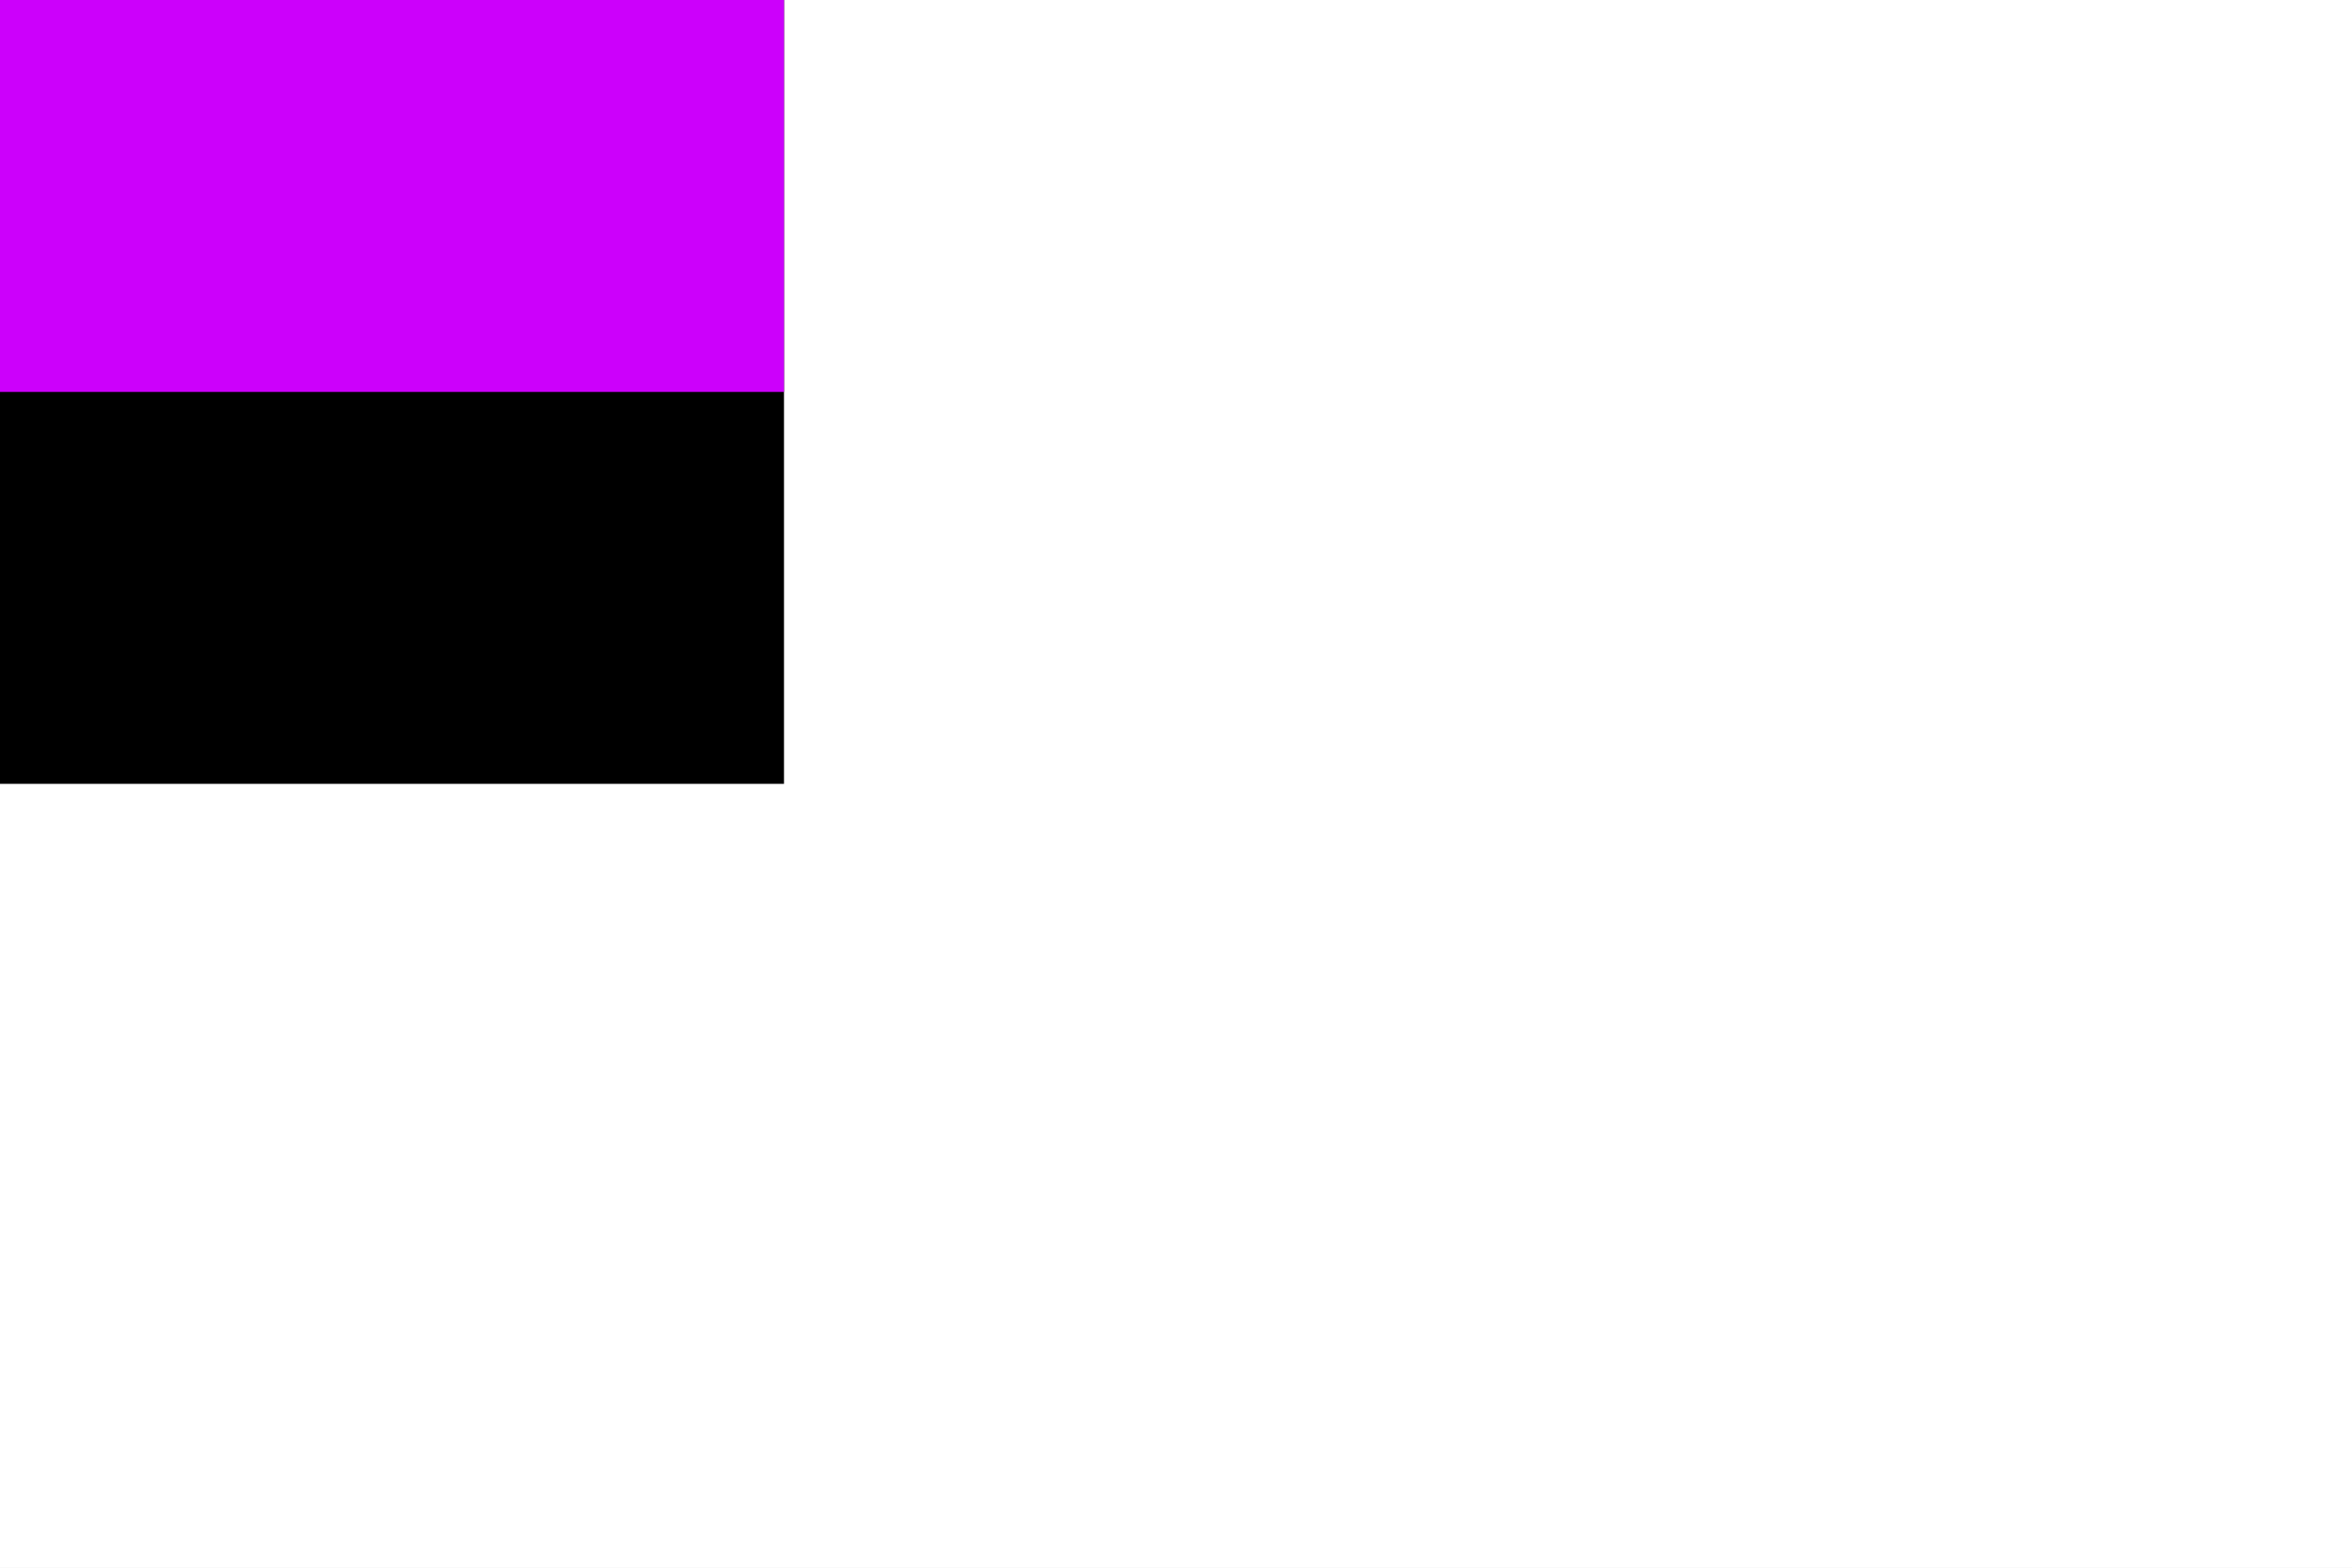
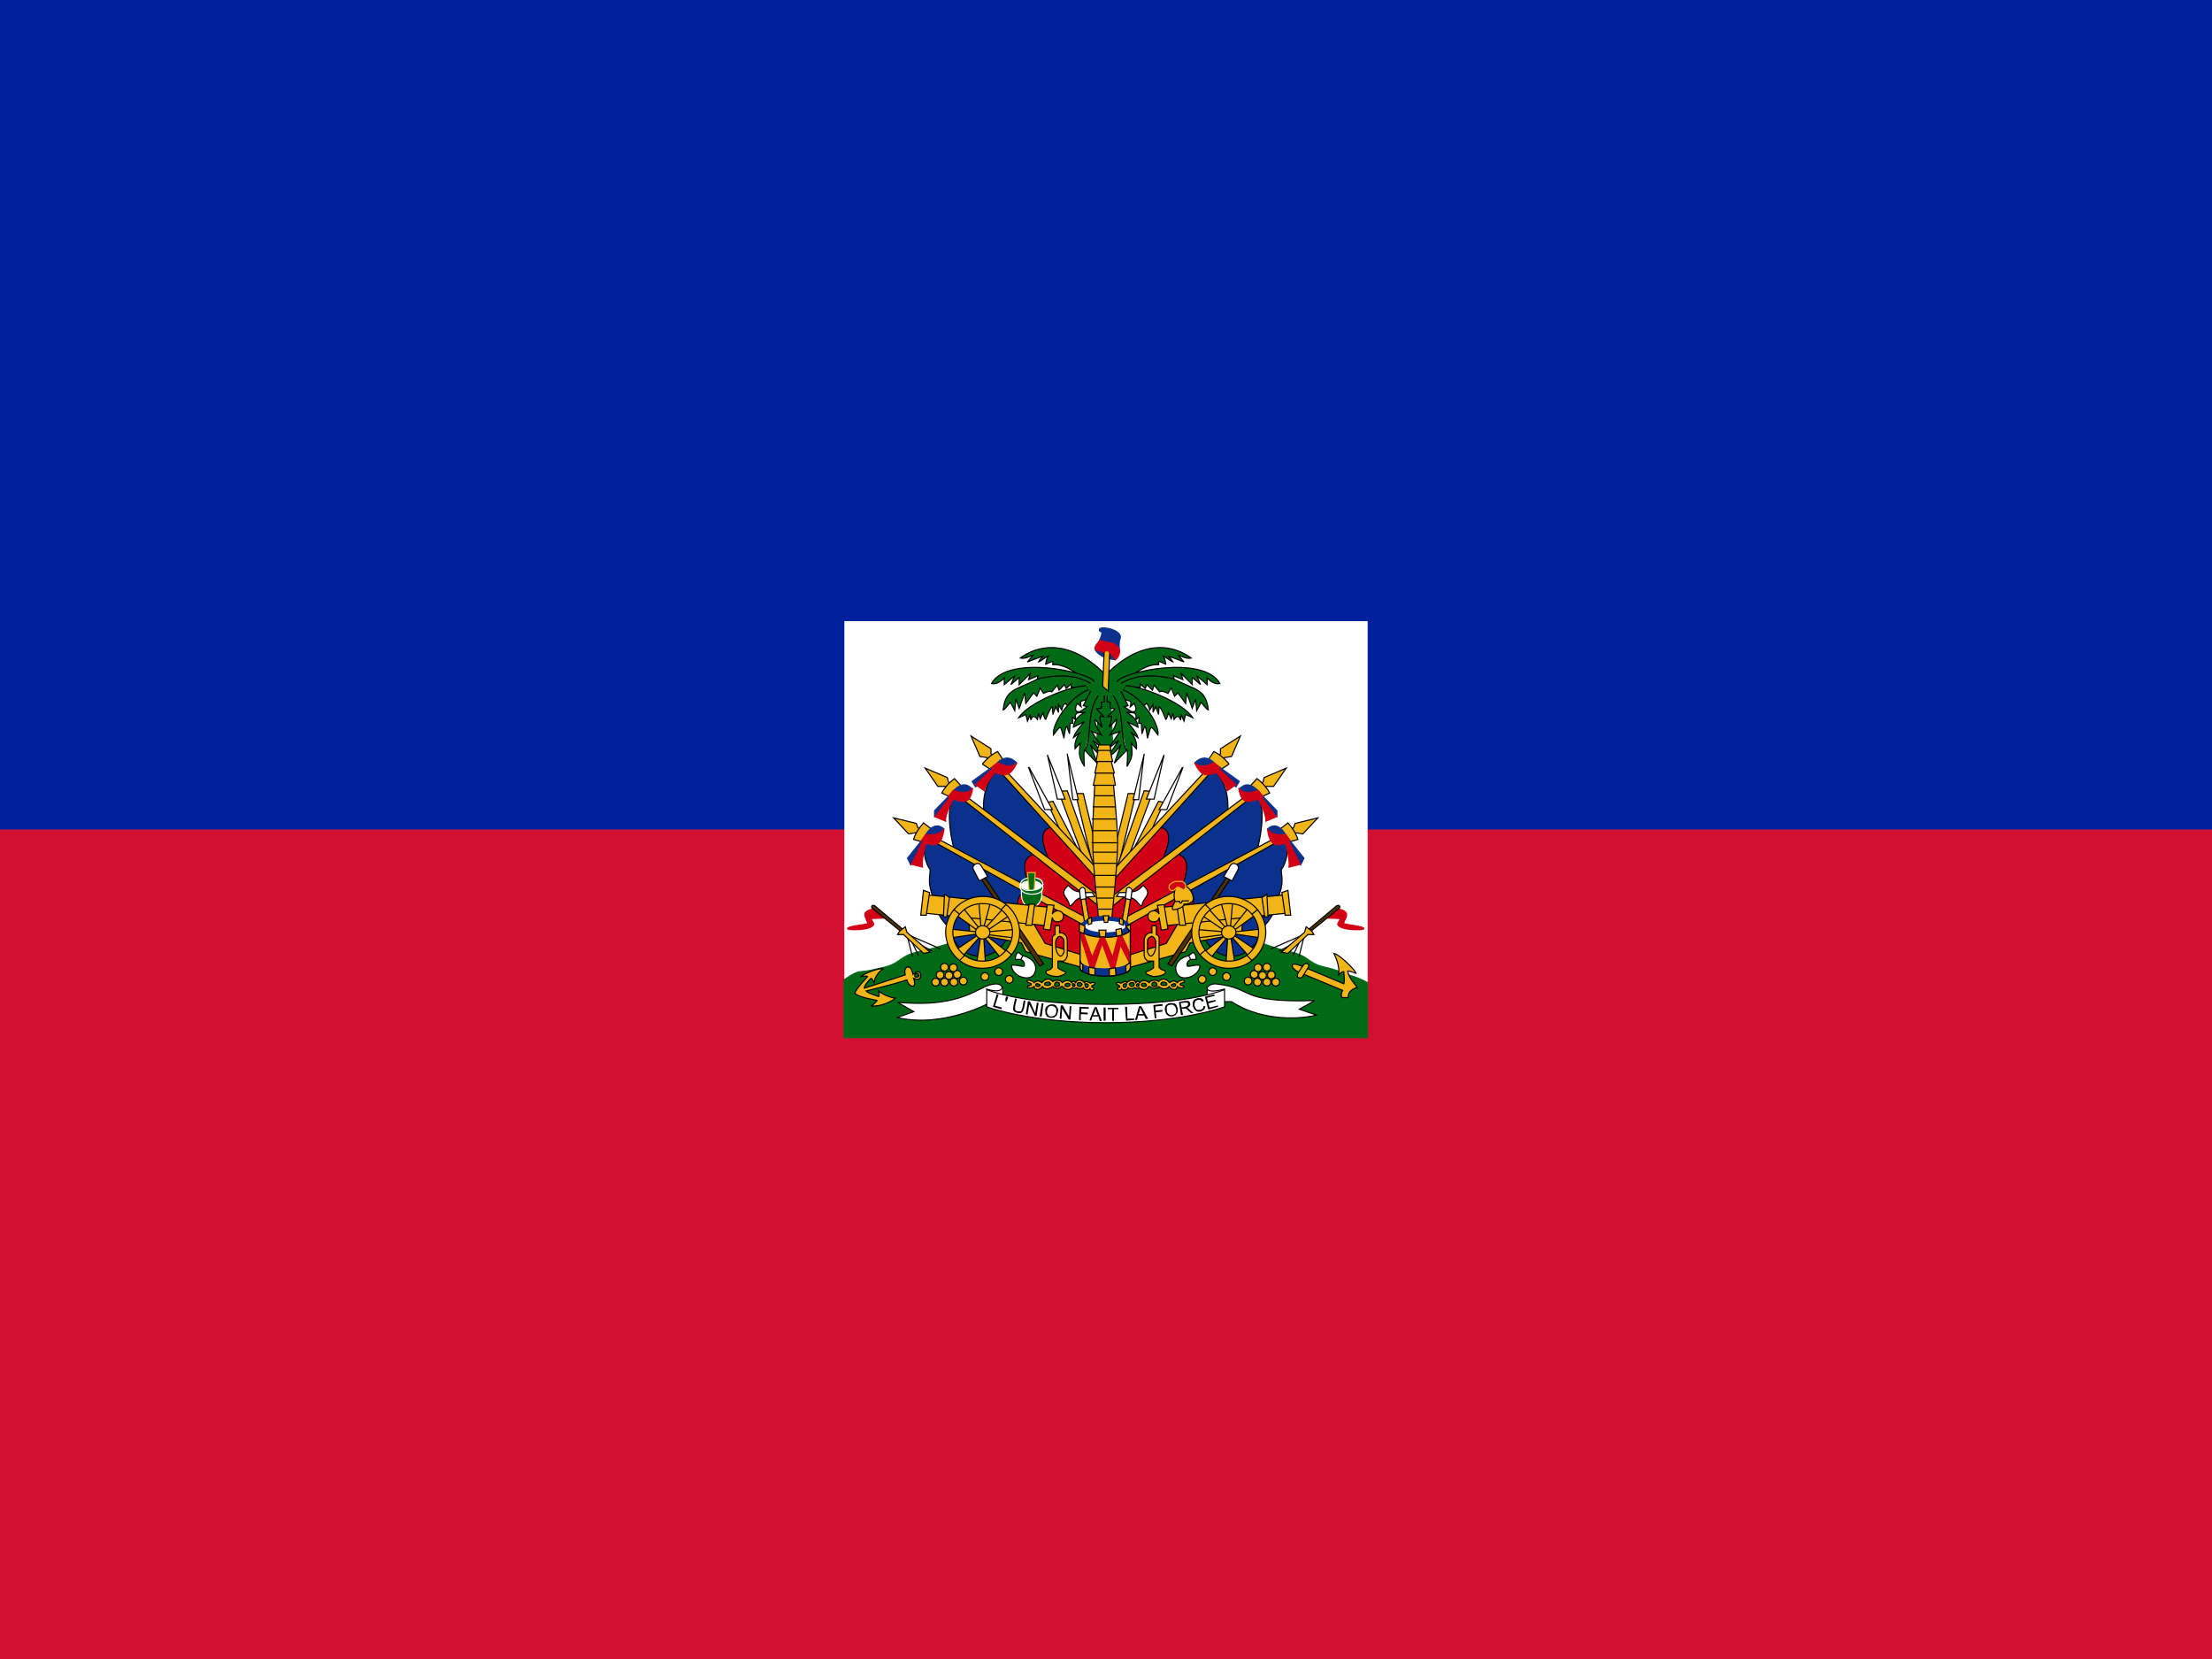
- <svg xmlns="http://www.w3.org/2000/svg" width="600" height="400">
-   <rect style="fill:#ffffff" width="600" height="400" />
-   <rect width="200" height="200" />
-   <rect style="fill:#cc00fb" width="200" height="100" />
+ <svg xmlns="http://www.w3.org/2000/svg" xmlns:xlink="http://www.w3.org/1999/xlink" id="flag-icons-ht" viewBox="0 0 640 480">
+   <path fill="#d21034" d="M0 0h640v480H0z" />
+   <path fill="#00209f" d="M0 0h640v240H0z" />
+   <g fill="#f1b517" stroke="#000" stroke-width=".2">
+     <path fill="#fff" stroke="none" d="M244.3 179.7h151.4v120.5H244.3z" />
+     <path fill="#016a16" stroke="#016a16" stroke-width=".3" d="m350.5 266.8-31 1-30.7.3s-15.8 5.8-22.3 7.1-5.6 3.4-10.5 4.6c-4 .9-4.5 1.1-6.8 1.3-1.5 0-3.2 1.2-5 2.4v16.7h151.5v-15.9q-2.4-1.3-4.8-2c-2.2-.8-3.7-1.6-7.7-2.5-5-1.1-4.2-3.3-10.6-4.6-6.5-1.3-22.1-8.4-22.1-8.4z" />
+     <g transform="translate(-80)scale(1.6)">
+       <g id="ht-a">
+         <path d="M244.5 143.5h1.4l2.6 10.7-.6 3.4z" />
+         <path fill="#fff" d="m243 136.3 1 8.3h1l-2-8.2z" />
+         <path d="m245.7 154.6-4.3-11.5 1.6-.1 5 14z" />
+         <path fill="#fff" d="m239.4 136.5 1.8 8h1.4z" />
+         <path d="m241.9 150.6-2.5-5.5 1-.2 4.7 9z" />
+         <path fill="#fff" d="m236 138.8 2.9 7.6h1.4l-4.2-7.6z" />
+         <path fill="#0a328c" d="m242.3 151.4-11.5-12.5c-3.6 2.8-2.9 8-2.9 8l13 10.2z" />
+         <path fill="#d20014" d="m248.9 158.2-8.5-8.6c-3.6.2-.8 5.5-.6 6.2l9 7.7z" />
+         <path d="M248.1 156.8 230.6 138l-.7.5 18.6 20.6zm-18.5-20-.4-.5v-.9l-3.6-2.3 1.6 3.7 1.3.2.3.4z" />
+         <path d="M227.7 138.1a8 8 0 0 1 2.7-2.2l1 1.5-2.2 1.8-1.5-1z" />
+         <path fill="#0a328c" stroke="#0a328c" d="m225.8 141.3.6 1c.4-.1 4-3.5 4-3.5h2.7l.7-.9c-2-2-3.7.3-3.7.3z" />
+         <path fill="#d20014" stroke="#d20014" d="M228 143c0-1 1.8-3.2 2-3.3 1.3.4 2.5 1.2 3.9-1.8-1.2 1.4-3.5 0-3.5 0l-1 .8v.4l-3 2.8z" />
+         <path fill="#0a328c" d="m237.3 154.7-14.4-11.4c-2.5 2.5-.4 10.2-.4 10.2l14 7.6.7-6.4z" />
+         <path fill="#d20014" d="m249.2 164-11.9-9.6c-4 .6-.8 6.5-.6 7.2l12.5 6.8z" />
+         <path d="m248.7 162-25.6-19.2-.5.6 26.8 21zm-26.8-20.2-.4-.4-.2-.8-4-1.7 2.3 3.3h1.3l.4.4z" />
+         <path d="M220.3 143.4a8 8 0 0 1 2.3-2.6l1.2 1.3-1.8 2.1z" />
+         <path fill="#0a328c" stroke="#0a328c" d="M219 146.6v1.1c.4-.2 3.7-3.7 3.7-3.7l2.5-.5.6-.8c-1.8-2.1-3.7.7-3.7.7z" />
+         <path fill="#d20014" stroke="#d20014" d="M221 148.5c-.2-1 1.2-3.8 1.4-4 1.6.5 3 1.2 3.5-2-1 1.6-3.5.4-3.5.4l-.8 1v.5l-2.5 3.3z" />
+         <path fill="#0a328c" d="m236.2 161.7-18.5-10.5c-1.3 2.3-.1 5.5.5 6 0 1.5-.6 2.3.7 5.5q.6 3.2 2.7 5c1.6 6.4 8.2 6.9 10.7 1.6z" />
+         <path fill="#d20014" d="m248.3 168.5-12.5-7.3c-4 .5 0 8 .3 8.7l12.2 4.3z" />
+         <path d="m246.2 165.8-28.3-15-.5.6 30 16.7zM216.5 150l-.5-.3-.3-.8-4.1-1 2.7 2.9 1.2-.2.6.3z" />
+         <path d="M215.2 151.8q.4-1.4 1.8-3l1.4 1.1-1.4 2.4z" />
+         <path fill="#0a328c" stroke="#0a328c" d="m214.1 155.2.6 1.2 3-4.6 2.5-.9.5-1c-2-1.8-3.5 1.4-3.5 1.4z" />
+         <path fill="#d20014" stroke="#d20014" d="M216.8 156.8c-.2-1 .5-4.2.7-4.3 1.5.5 2.8.6 3.2-2.6-1 1.5-3.3 1-3.3 1l-.7 1 .1.4-2 4z" />
+       </g>
+       <use xlink:href="#ht-a" width="100%" height="100%" transform="matrix(-1 0 0 1 499.9 0)" />
+     </g>
+     <g transform="translate(-80)scale(1.6)">
+       <path fill="#016a16" stroke="#016a16" d="m248.8 125.6-.5 9h2.9l-.4-9 3-.3-.3-3.6-7.5.3v3.2z" />
+       <g id="ht-b" fill="#016a16">
+         <path d="M249.8 121.9c-7.8-7.8-13.9-4-15.3-2.9 1 .2 1.8-.4 2.3-.5l-1 1.2s2.5-1 2.8-1c-.4.3-.8 1-.8 1 .2 0 1.6-1.1 1.8-1.1-.4.4-.5 1.5-.5 1.5l1.2-.5c.3.2-.1.6.1.6 2-.2 4.7 1.7 5 2.3" />
+         <path d="M247.9 123.3c-.8-1.8-15.6-5-18.6.3 1.2.3 2.3-1 2.3-1v1.2l1.9-1.6-.7 1.6 1.5-1.3v1.3l2-2-.3 1.1 1.7-.7-.2 1" />
+         <path d="M247.2 123.6c-3.8-2.5-9.6-.8-9.6-.8-3.8 2-5.8 1.7-6.2 5.6.3-.1 1.3-1.4 1.3-1.4l.8 1.5.2-2.1.6 1.7 1-2.8.2 1.9 1.4-1.9.6.6.6-1.5.6 1s1-.6 1.5-.3l1-1.2.3.9 1-1 .3.7.9-.8v.6h3" />
+         <path d="M246.4 124c-2.7 0-10.3 2.9-12.2 5.8l1.3-.6.3 1.2.5-1.2.1 1q.4-1.2 1.2-.1l.2-1.1.3 1 .5-1.1s.3 1.2.5 1.2c0 0 .8-2.2 1.2-2.3l.1 1.4.5-1.4.5 1v-1.4l.6 1s.2-1 .6-1.2l.8.7 3.4-2.5" />
+         <path d="M246.9 124.7c-3.5 1.3-6.7 6.2-6.4 8.2 1.5-2 1.2-1.7 1.9.6 0 0 .2-2 .5-2.2l.5 1.4.1-1.9h.5l-.1-1.1.7.5c-.2-.7-.3-.9.4-1.5 0 0-1 .1-.2-1.5l.7.6s-.2-.7 0-1l2.6-.8" />
+         <path d="m247.2 125-1.3 2.6.7.2-1.6 1.1 1.3-.1s-2 .7-2.2 2.7l2-1s-1.7 1.8-2 2.9l1.3-1s-1.2 1.2-1 3l.9-1c-.2 2.3-.2 2.5.8 4.2 0 0-.2-2.6 0-3l2.3 2.4-1.2-3.3s1.4 2 2.2 1.9l-1.8-2.7 1.8 1.4-2-3 1.8.6s-1.3-1.7-1.2-2.8l1.3 1.4s-.5-1.5-.4-2l.7.1-1.3-1.4.9-.2-.1-1 .6-.1v-1.1m-1.1 0c-2.2 3-1.1 7.5-2.4 9.9" />
+       </g>
+       <use xlink:href="#ht-b" width="100%" height="100%" transform="matrix(-1 0 0 1 499.9 0)" />
+       <path d="M251 166.5s1.1-10 1.1-14.2c0-3.4-.8-10.8-.8-10.8H248s-.5 7.4-.4 10.8c0 4.2 1.1 14.2 1.1 14.2z" />
+       <path d="M247.7 142h4l-.5-2.7h-2.9z" />
+       <path d="M248 139.8h3.5l-.7-2.7h-2.2z" />
+       <path d="M248.2 137.7h3l-.6-2.7h-1.9z" />
+       <path d="M250.7 134.7h-2l-.3 1h2.5zm.4 29.7h-2.6m2.8-2h-3m3.4-2h-3.8m4-2.1h-4m4-2.2h-4.1m4.2-2h-4.4m4.4-1.7h-4.6m4.6-2.2h-4.6m4.5-2.1h-4.5m4.3-2.2h-4.1m3.9-2h-3.7" />
+       <path fill="#0a328c" stroke="#0a328c" d="M250 119c-.8-.3-2.3-1.3-1.9-1.9l.7-1.2c1-2.2 0-1.4 0-2-.2-.8 3.8-.2 3.8 1.3 0 .5-.3.2-.2 2.6l-.8 1.5z" />
+       <path d="m250.4 125-1-.9.3-7.1 1 .3-.3 7.6z" />
+       <path fill="#d20014" stroke="#d20014" d="M251.7 119.3c.6-.4 1-1.5.6-2.1-1-1.3-1.7-.8-3.4-1.4-.3.4-1 1-.9 1.6 2.3 1 1.4.2 2.2.3.4 0 .6.5 1.5 1.5z" />
+     </g>
+     <g transform="translate(-80)scale(1.6)">
+       <use xlink:href="#ht-c" width="100%" height="100%" transform="matrix(1 0 0 -1 0 320.4)" />
+       <path fill="#016a16" stroke="#fff" stroke-linecap="round" d="M238.4 161.8c0 1.2-.9 2.3-1.9 2.3s-1.8-1-1.8-2.4v-1.2h3.7z" />
+       <ellipse cx="236.5" cy="160.1" fill="#fff" stroke="none" rx="1.8" ry=".9" />
+       <path fill="#016a16" stroke="#f1b517" d="m236.1 161-.3-3.2h1.4l-.2 3.3h-.9z" />
+       <path id="ht-c" fill="#016a16" stroke="#fff" stroke-linecap="round" d="M238.5 160.1q-.4.8-2 .9c-1.6.1-1.7-.4-2-.9v.4q.2 1.1 2 1.2 2 0 2.1-1.2z" />
+       <g id="ht-d">
+         <path d="m246 172.8-7-2.2-3.1-5.3-10.9-.5.4 4 9.3 1.7.8 1.6 10.7 3z" />
+         <path fill="#503200" d="m238.7 174.3-11.2-16.5-.5.5 11 16.4z" />
+         <path fill="#fff" d="m228.6 158.5-1.2-2q-.4-.6-1.1-.2-.6.4-.2 1.1l1 1.9z" />
+         <path d="m240 164.1-22.5-2.3-.6 3.3 22.4 2.3z" />
+         <path d="m217 161-.5 4.5h1l.6-4.1zm3.8.7-.2 4.1h.6l.5-3.5zm15.3 1.8-.6 3.8h1.1l.5-3.8zm3.3.1-.7 4.4 1.2.2.4-2.3q.1.8 1 .8 1-.1 1-1t-1-1a1 1 0 0 0-1 .6l.3-1.6zm-8 .7-3.2 3.5.4.4 4-2.7zM224 173l3.1-3.5-.3-.4-4 2.7zm8.1-.9-3.7-2.9-.4.3 3 3.8zm-9.3-6.7 3.9 2.8.4-.3-3-3.8zm4.2-2.3.4 4.6h.5l1.2-4.5zm1.2 11-.3-4.5h-.6l-.7 4.6zm5.1-6-4.8.4v.5l4.8.6zm-11.4 1.5 4.7-.7v-.4l-4.8-.5v1.6z" />
+         <ellipse cx="227.7" cy="168.6" rx="1.3" ry="1.2" />
+         <path fill-rule="evenodd" stroke-linecap="round" d="M234.4 168.6c0 3.5-3 6.5-6.7 6.5a6.6 6.6 0 0 1-6.7-6.5c0-3.6 3-6.5 6.7-6.5a6.6 6.6 0 0 1 6.7 6.5zm-1.3 0a5.3 5.3 0 0 1-5.4 5.2 5.3 5.3 0 0 1-5.4-5.3 5.3 5.3 0 0 1 5.4-5.1 5.3 5.3 0 0 1 5.4 5.2z" />
+         <path d="m223.5 165.3-1-.8m8.5 0 1-1m1 9.2-1.1-.9m-8.4 1.9 1-1m21.7-10.6 1.1 6-.9.4-1-6.3z" />
+         <path fill="#fff" d="M245.6 161.4c-.5-.3-1.2.1-2.4-1.3-1.9 1.7 0 2 .2 3.7.5.2.9-1.4 2.3-1.5l2.3-.2-.5-.7z" />
+         <path fill="#fff" d="m246.4 162.5-.2-1.7c-.3-.7-1-.1-1 .2l.2 1.7z" />
+         <path fill-rule="evenodd" d="M240.8 167.4v1.6c-.6.2-.5.6-.5 1.2v4.7q-.3.5-1 .6-.6.6 1 1l1 .1q2.2-.6 1-1-.7-.3-1-.6v-1.2h1c.2 0 .7-.6.7-1.1v-2.5c0-1.4-1-1.6-1.4-1.5v-1.3zm1.6 2.7c0-.4-.6-.8-.8-.8q-.5.2-.7.9v1c0 .4.3 1.6.9 1.7q.4-.1.6-.8z" />
+         <path fill="#fff" d="M234.3 172.3c-.7-.2-.7 1.2-.7 1.2h1q.8.4.6 1.2c-.3.2-2.2-.5-2.3 0 .3 1.9 2.9 2.6 3.8 1.8s1.1-3-1.8-3.7zm.6.6-.3.6" />
+         <path d="m215 173-1-4m2.1 3.8-1.5-3.1m4 2.3-3.3-1.8m4.8 1.4-6.2-2.7" />
+         <path fill="#d20014" stroke="#d20014" d="m210.2 166-2.6.1c-.2.1.5.9.4 1.1-.6 1.1-4.4 1-4.7.8-.5-.5 3.5-.8 3.6-1 0-.4-.6-1.2-.5-1.7 0-.7 1.7-1 1.7-1z" />
+         <path fill="#503200" d="m213.2 168-5-4.2s-.3-.2-.5 0 0 .4 0 .4l5.4 4.4.1-.5z" />
+         <path d="m218.2 172.2-4.2-3.6-.3-1-.8.6c-.3.2-.6.8-.6.8h1.1l3.6 3.4 1.1-.2z" />
+         <circle cx="232.5" cy="177.1" r=".7" />
+         <circle cx="230.6" cy="175.7" r=".7" />
+         <circle cx="228.1" cy="176.6" r=".7" />
+         <circle cx="224.2" cy="177.4" r=".7" />
+         <circle cx="222.5" cy="177.6" r=".7" />
+         <circle cx="220.8" cy="177.6" r=".7" />
+         <circle cx="219.2" cy="177.6" r=".7" />
+         <circle cx="220" cy="176.3" r=".7" />
+         <circle cx="221.6" cy="176.4" r=".7" />
+         <circle cx="223.1" cy="176.2" r=".7" />
+         <circle cx="222.4" cy="175" r=".7" />
+         <circle cx="220.8" cy="174.9" r=".7" />
+         <path fill-rule="evenodd" d="M236.5 178c0-.3-.8-.2-.8-.6s1.2 0 1.3.3c.7-.6 1-.2 1.4 0q1-1.2 2-.2c.4-.4 1.4-.3 1.7.2q1-.8 1.7 0 .3-.5.7 0c.3-.7 1.2-.5 1.6 0 .3-.4.7-.1 1.1.1q.6-.3.8 0c0 .4-.6.3-.6.6s.4 0 .4.4c0 .3-.6.4-.7 0-.3.4-1.1.2-1.2-.2a1 1 0 0 1-1.2 0q-.5.3-.8 0c-.5.5-1.4.4-1.7-.2h-.3a1 1 0 0 1-1.5 0q-1.2.8-1.9 0c-.5.7-1.4.7-1.5 0-.4.3-1.2.4-1.2 0 0-.2.7-.1.7-.4zm1.6.1q0 .3-.4.3t-.4-.3.4-.2zm1.9-.2q0 .3-.6.3t-.5-.3q0-.2.5-.3t.5.3zm3.5.2q0 .3-.5.3t-.4-.3q0-.2.4-.3.6 0 .5.3zm-1.9 0q0 .3-.5.3t-.4-.4.4-.4q.5 0 .5.4zm4 0q0 .2-.3.3-.5 0-.5-.4t.5-.3q.3 0 .4.3zm-1.2 0q0 .3-.2.3t-.3-.3q0-.3.3-.2zm2.4.1q0 .3-.3.4-.2 0-.3-.4t.3-.3q.3 0 .3.3z" />
+       </g>
+       <use xlink:href="#ht-d" width="100%" height="100%" transform="matrix(-1 0 0 1 499.9 0)" />
+       <path fill="#0a328c" stroke="#0a328c" d="M249.8 165.7c-2.5 0-4.5 1-4.5 2.1l.2.6c.5.6 2.3 1 4.4 1q3.2 0 4.2-.9.3-.3.3-.7c0-1.1-2-2-4.6-2z" />
+       <path d="M254.4 168v7c0 .9-2 1.5-4.5 1.5s-4.6-.6-4.6-1.5v-7c0 .8 2 1.5 4.5 1.5 2.6 0 4.6-.7 4.6-1.5z" />
+       <path fill="#d20014" stroke="#d20014" d="M245.3 168v1l2.2 7 1.8-5.4 2 5.5 1.3-5.2 1.8 3.5v-1.9l-1.6-3.4-.6.2-1 3.8-1.5-3.6h-.7l-1.5 3.6-1.6-4.4q-.6-.3-.6-.7z" />
+       <path fill="#0a328c" stroke="#0a328c" d="M254.4 173.7v1.3c0 .9-2 1.5-4.5 1.5s-4.6-.6-4.6-1.5v-1.3c0 .9 2 1.5 4.5 1.5 2.6 0 4.6-.6 4.6-1.5z" />
+       <path d="m251.7 175-1.1.2v1.3l1.2-.1zm-4.8-.1v1.3l1.1.2v-1.3zm-1.6-1.2v1.3q0 .4.5.7v-1.3q-.5-.3-.5-.7zm9.1.2q-.1.3-.8.7v1.3q.8-.3.8-.9z" />
+       <path fill="none" d="M254.4 168v7c0 .9-2 1.5-4.5 1.5s-4.6-.6-4.6-1.5v-7" />
+       <path fill="#fff" stroke="#fff" d="M253.4 167.5c0 .5-1.6 1-3.5 1-2 0-3.6-.5-3.6-1s1.6-.9 3.5-.9c2 0 3.6.4 3.6 1z" />
+       <path d="m248.7 168.2.2 1.2h1l.1-1.2zm4.1-.3-1 .2.1 1.2 1-.2zm-5.4-2-.7.3.1 1 .6-.2zm2.4-.3h-.3l.2 1.2h.6l.2-1.2zm2.7.4-.1 1 .7.3v-1zm-6.5 2.8.2-1.3-1-.5v1.5zm8.4-.3v-1.3l-.8.3zm9.3-8.5c.8 0 2 1 2.1 2.5 0 1-1.7 1-1.7 1 0 .5-1 .9-1.8 1s.2-1.5.2-1.5c-.5-1.3.2-2.7.2-2.7z" />
+       <path d="M262.5 163h.8s0 .3.2.3.3-.4.3-.4h1.2" />
+       <path fill="#d20014" stroke="#f1b517" d="M264.1 160.9c.7-.5.1-1.5-.4-1.5h-1c-.6 0-1.4.6-1.3 1q.1.8.8.6c.2 0 .6-.6.8-.6s1 .6 1.1.5z" />
+       <path fill-rule="evenodd" d="M214.2 174.8q-.8.3-.5 1.5l-7.4 2.4c-.1-.5 1.2-1.8 1.2-1.8.3.1.6.9.6.9 0-1.6 1.6-2.6 1.6-2.6-1-.2-3.7 1-4 1.4 0 0 1-.2 1.2 0 0 0-2.2 2.3-2.3 3 .4.7 4 1.3 4 1.3 0 .2-1 1-1 1 1.5.2 3.7-.8 4.3-1.4 0 0-1.7-.2-3-1.3 0 0 .2.7 0 1 0 0-2-.6-2.3-1 0 0 5-1.2 7.4-2 .1.5.6 1.3 1.2 1.1q.4-.3 0-1.4l.6.2q.7 0 .7-.7t-.7-.7l-.7.5c-.1-.5-.4-1.4-.8-1.3zm2 1.6q0 .3-.4.3a.3.3 0 0 1-.4-.3q0-.3.4-.4.4 0 .3.4z" />
+       <path d="M293 177.9c.2-.4 0-2.2 0-2.2-.5 0-1 .7-1 .7.5-1.6-.8-4-.8-4 .9.1 3.9 3 4 3.6 0 0-1.3-.5-1.5-.4.3 1.5 1.3 2.2 1.7 3 0 0-1.7.3-1.6 1.8h-1.1c-.4-.5.1-1.3.1-1.3l-7.7-3.2c-.5-.2-1.6-.8-1.4-1.4.1-.5 2 .3 2.4.5z" />
+       <path d="m285.6 176.5 1-1.6c.3-.5-.4-1-.9-.4l-1 1.5c-.4.9.5 1.1 1 .5z" />
+     </g>
+     <g fill="#fff" stroke-width=".3">
+       <path d="m290.2 288.6-.1-3-3.5.3-.2 3.1z" />
+       <path d="m264.4 292.7-4.7-2.7c19.4 1.8 23.4-5 28.1-5.3 3-.3 3.3 3.2-2.3 1.5l1.5 3.6s-13.8 7.8-27.4 4.6zm84.8-4.1.1-3 4.3.2.2 3.1z" />
+       <path d="m375.9 292 4.5-2.5c-22.4.7-17.3-3.6-28.4-4.8-3-.4-5 3.4 2.2 1.5l-1.4 3.6h3.5c7.6 5 17.8 5.5 24.6 3.9z" />
+       <path d="M285.5 286.3v5s12.3 4.6 34.4 4.6c22.2 0 34.4-4.6 34.4-4.6v-5s-9.3 4.3-34.4 4.3-34.4-4.3-34.4-4.3z" />
+     </g>
+     <path fill="#000001" stroke="none" d="m287.3 291.3 1.1-3.7.5.2-1 3.2 2 .5-.2.5zm3.6-1.6v-.7l.2-.7.6.2-.2.6-.3.7zm5.3-.3.5.2-.4 2.1-.4 1-.5.4h-1l-.9-.4-.4-.6.1-1 .5-2.2.5.1-.5 2.2v.8l.2.4.5.2h1l.4-1zm.6 4 .6-3.7h.6l1.5 3.4.5-3h.5l-.6 3.9-.5-.1-1.6-3.3-.5 3zm4 .7.6-3.8h.5l-.5 3.8h-.5zm1.6-1.7q0-1 .7-1.4a2 2 0 0 1 1.4-.4q.6 0 1 .3l.5.8q.3.5.1 1l-.3 1-.8.7-1 .1-1-.3-.5-.8zm.5 0q0 .8.3 1.2.3.5.9.5t1-.3.5-1v-1l-.5-.5-.7-.3q-.5 0-1 .3-.3.3-.5 1.2zm3.7 2.3.3-3.8h.6l1.8 3.2.2-3h.5l-.3 3.9h-.5l-1.9-3.2-.2 3zm5.6.4.1-3.8 2.7.1v.5l-2.1-.1-.1 1.1 1.9.1v.5l-2-.1v1.8zm3 .1 1.5-3.8h.6l1.5 4h-.6l-.4-1.3h-1.7l-.4 1.2zm1-1.5h1.4l-.4-1-.2-.9-.2.8-.5 1.1zm3.1 1.6v-3.8h.6v3.8zm2.5 0V292h-1.3v-.4h3.1v.4h-1.3v3.4zm4 0-.3-4h.6l.1 3.4h2v.4zm2.6-.2 1.2-4h.6l2 3.7h-.7l-.5-1h-1.7l-.3 1.3zm1-1.7h1.4l-.5-1-.4-.9-.1.8zm4.7 1.2-.4-3.8 2.6-.3.1.5-2.1.2v1.2l2-.2v.5l-1.9.2.2 1.7zm3-2.1a2 2 0 0 1 .2-1.6 2 2 0 0 1 1.3-.7l1 .1q.6.1.8.6l.4 1-.1 1-.6.8-.9.4-1-.1-.8-.6zm.5-.1q0 .6.5 1t1 .3q.7-.1 1-.5t.2-1.2l-.3-.8-.6-.5h-.7q-.6 0-1 .4-.2.4-.1 1.3m4.1 1.3-.6-3.8 1.7-.3h.8q.3 0 .5.2l.3.6q0 .4-.2.7t-.7.5l.3.1.5.5 1 .9h-.7l-.7-.6-.5-.5-.3-.2h-.6l-.6.1.4 1.7zm.2-2.2 1-.2.6-.2.3-.6-.2-.4h-.7l-1.3.1zm6.3-.4h.5q0 .6-.3 1l-1 .6h-1l-.8-.6-.5-1v-1q.1-.6.5-.9l.9-.4h1q.6.3.8.8l-.5.2-.5-.5h-.7l-.7.3-.3.7v.7l.4.8q.2.4.6.4h.7l.6-.3q.3-.3.3-.8m1.4 1-1-3.7 2.7-.7.2.4-2.3.6.3 1.1 2.1-.5.2.4-2.2.6.4 1.2 2.4-.6v.4z" />
+   </g>
</svg>
